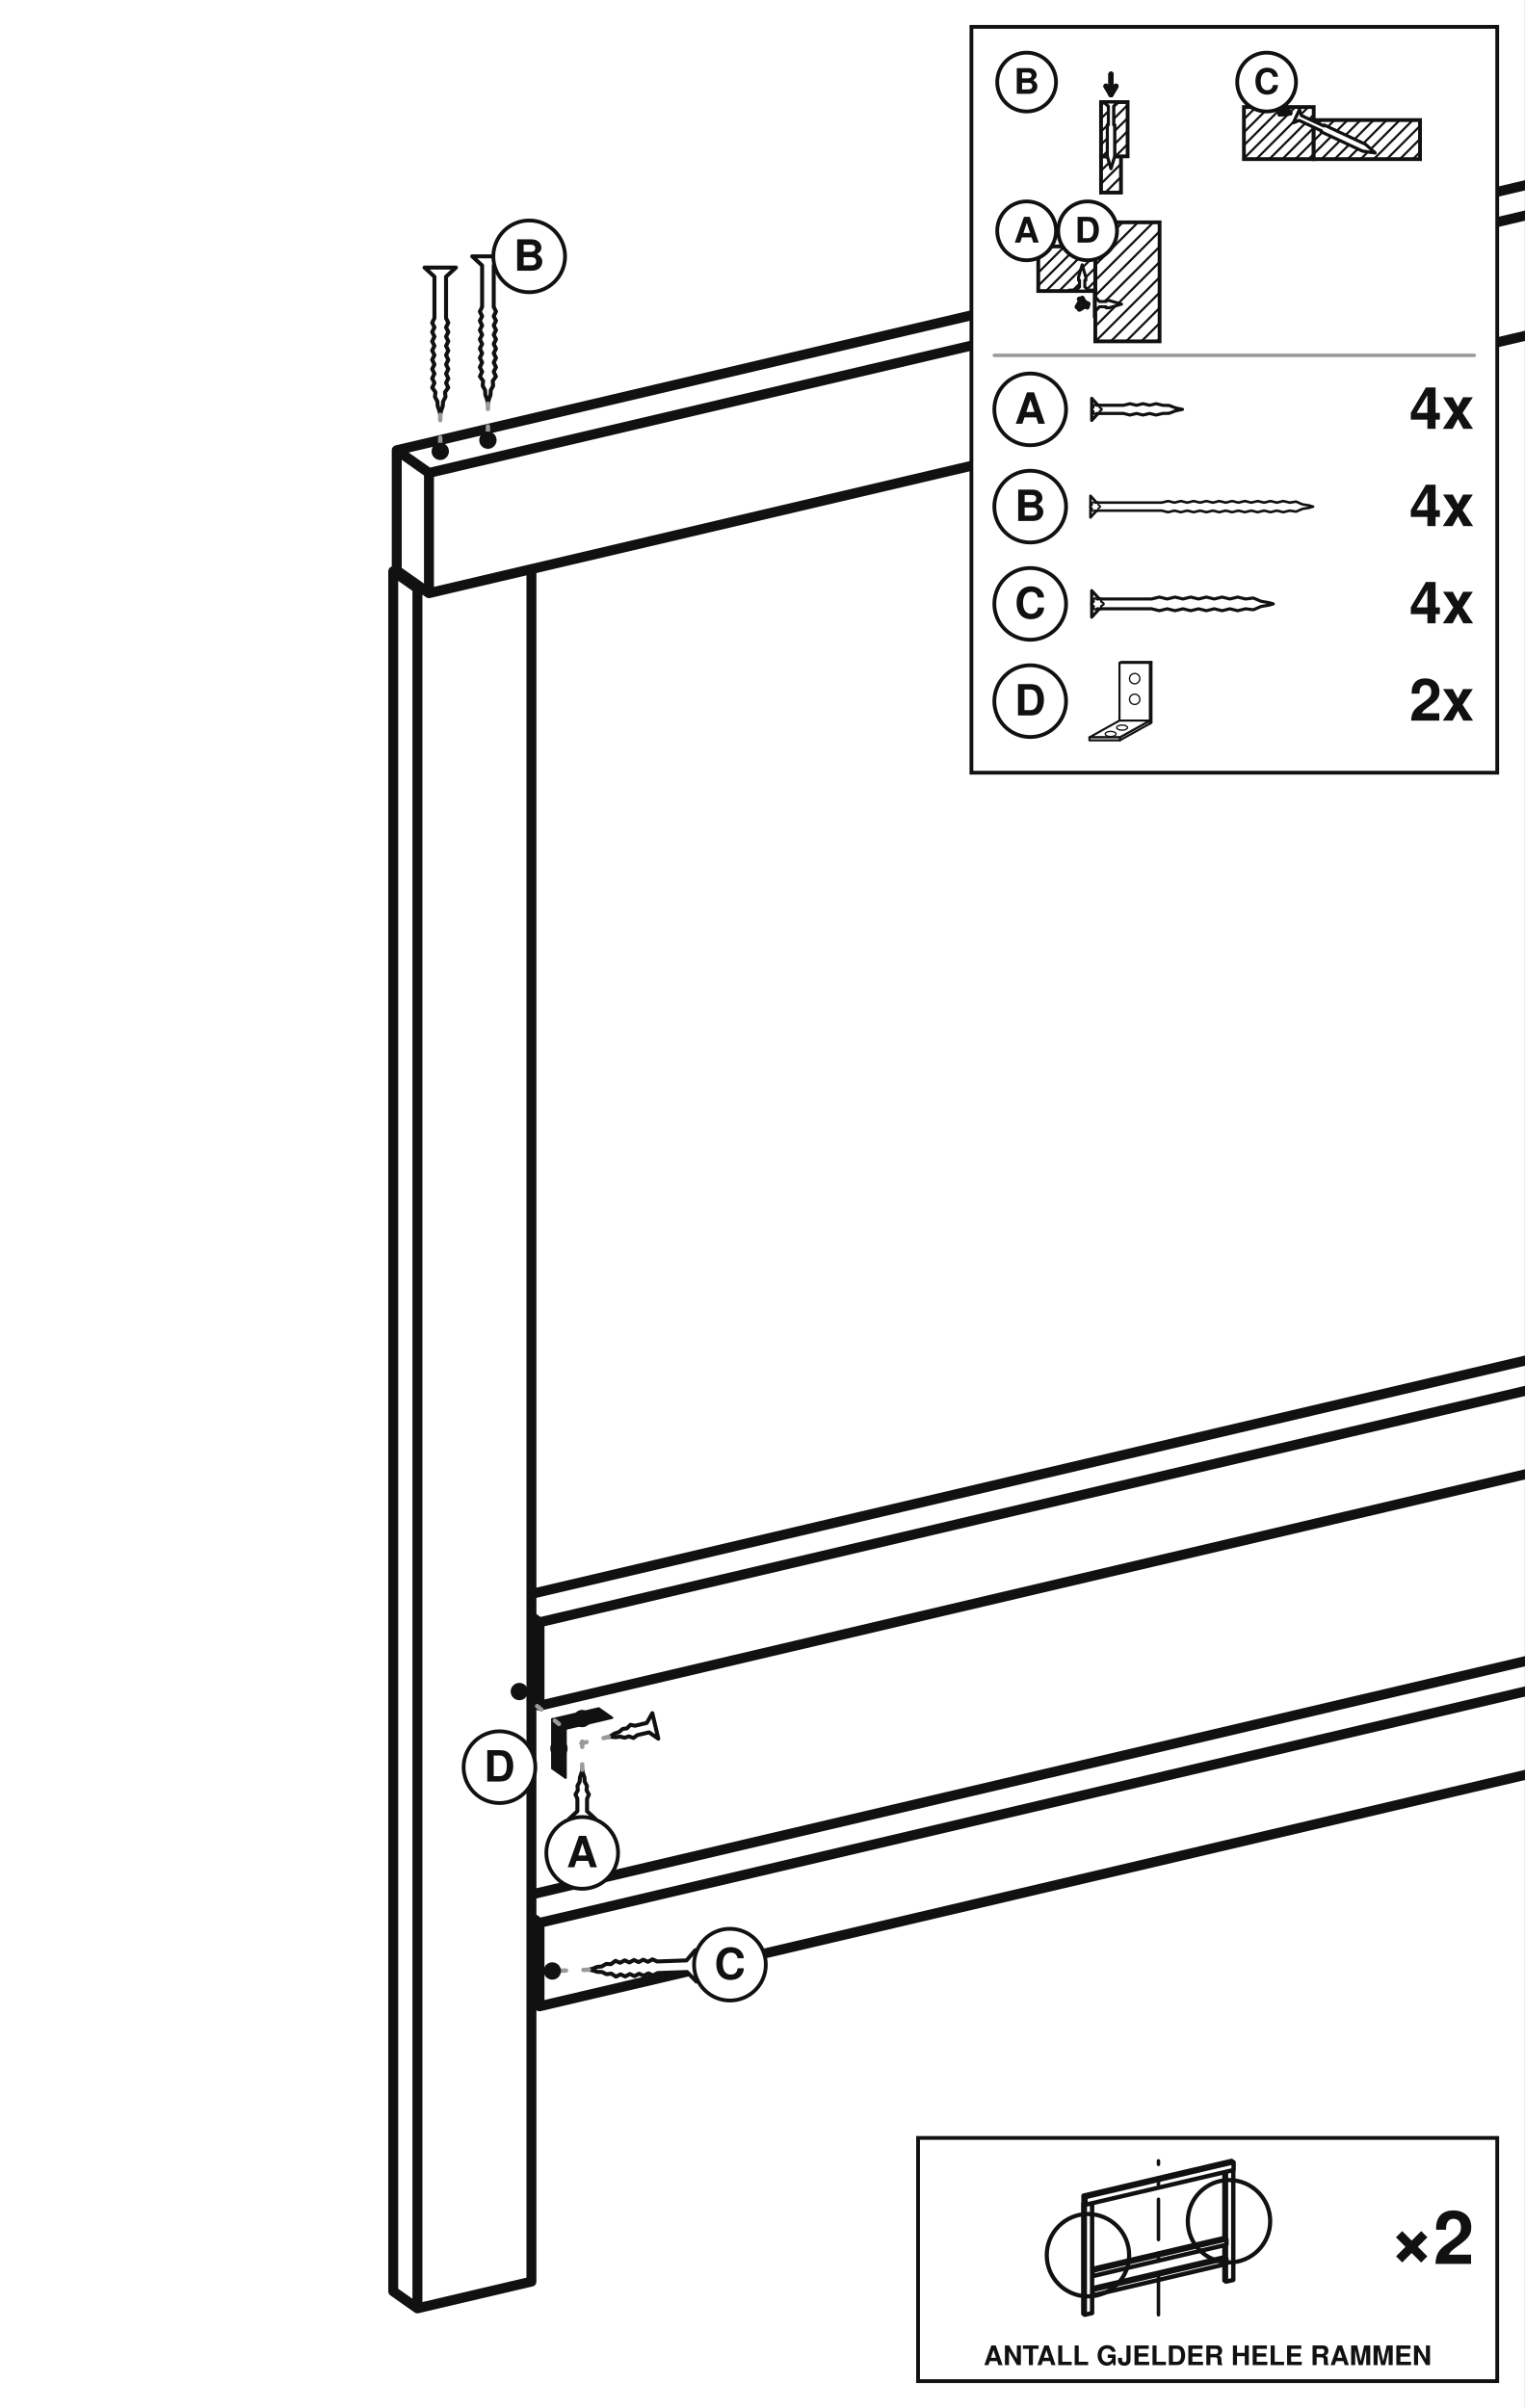
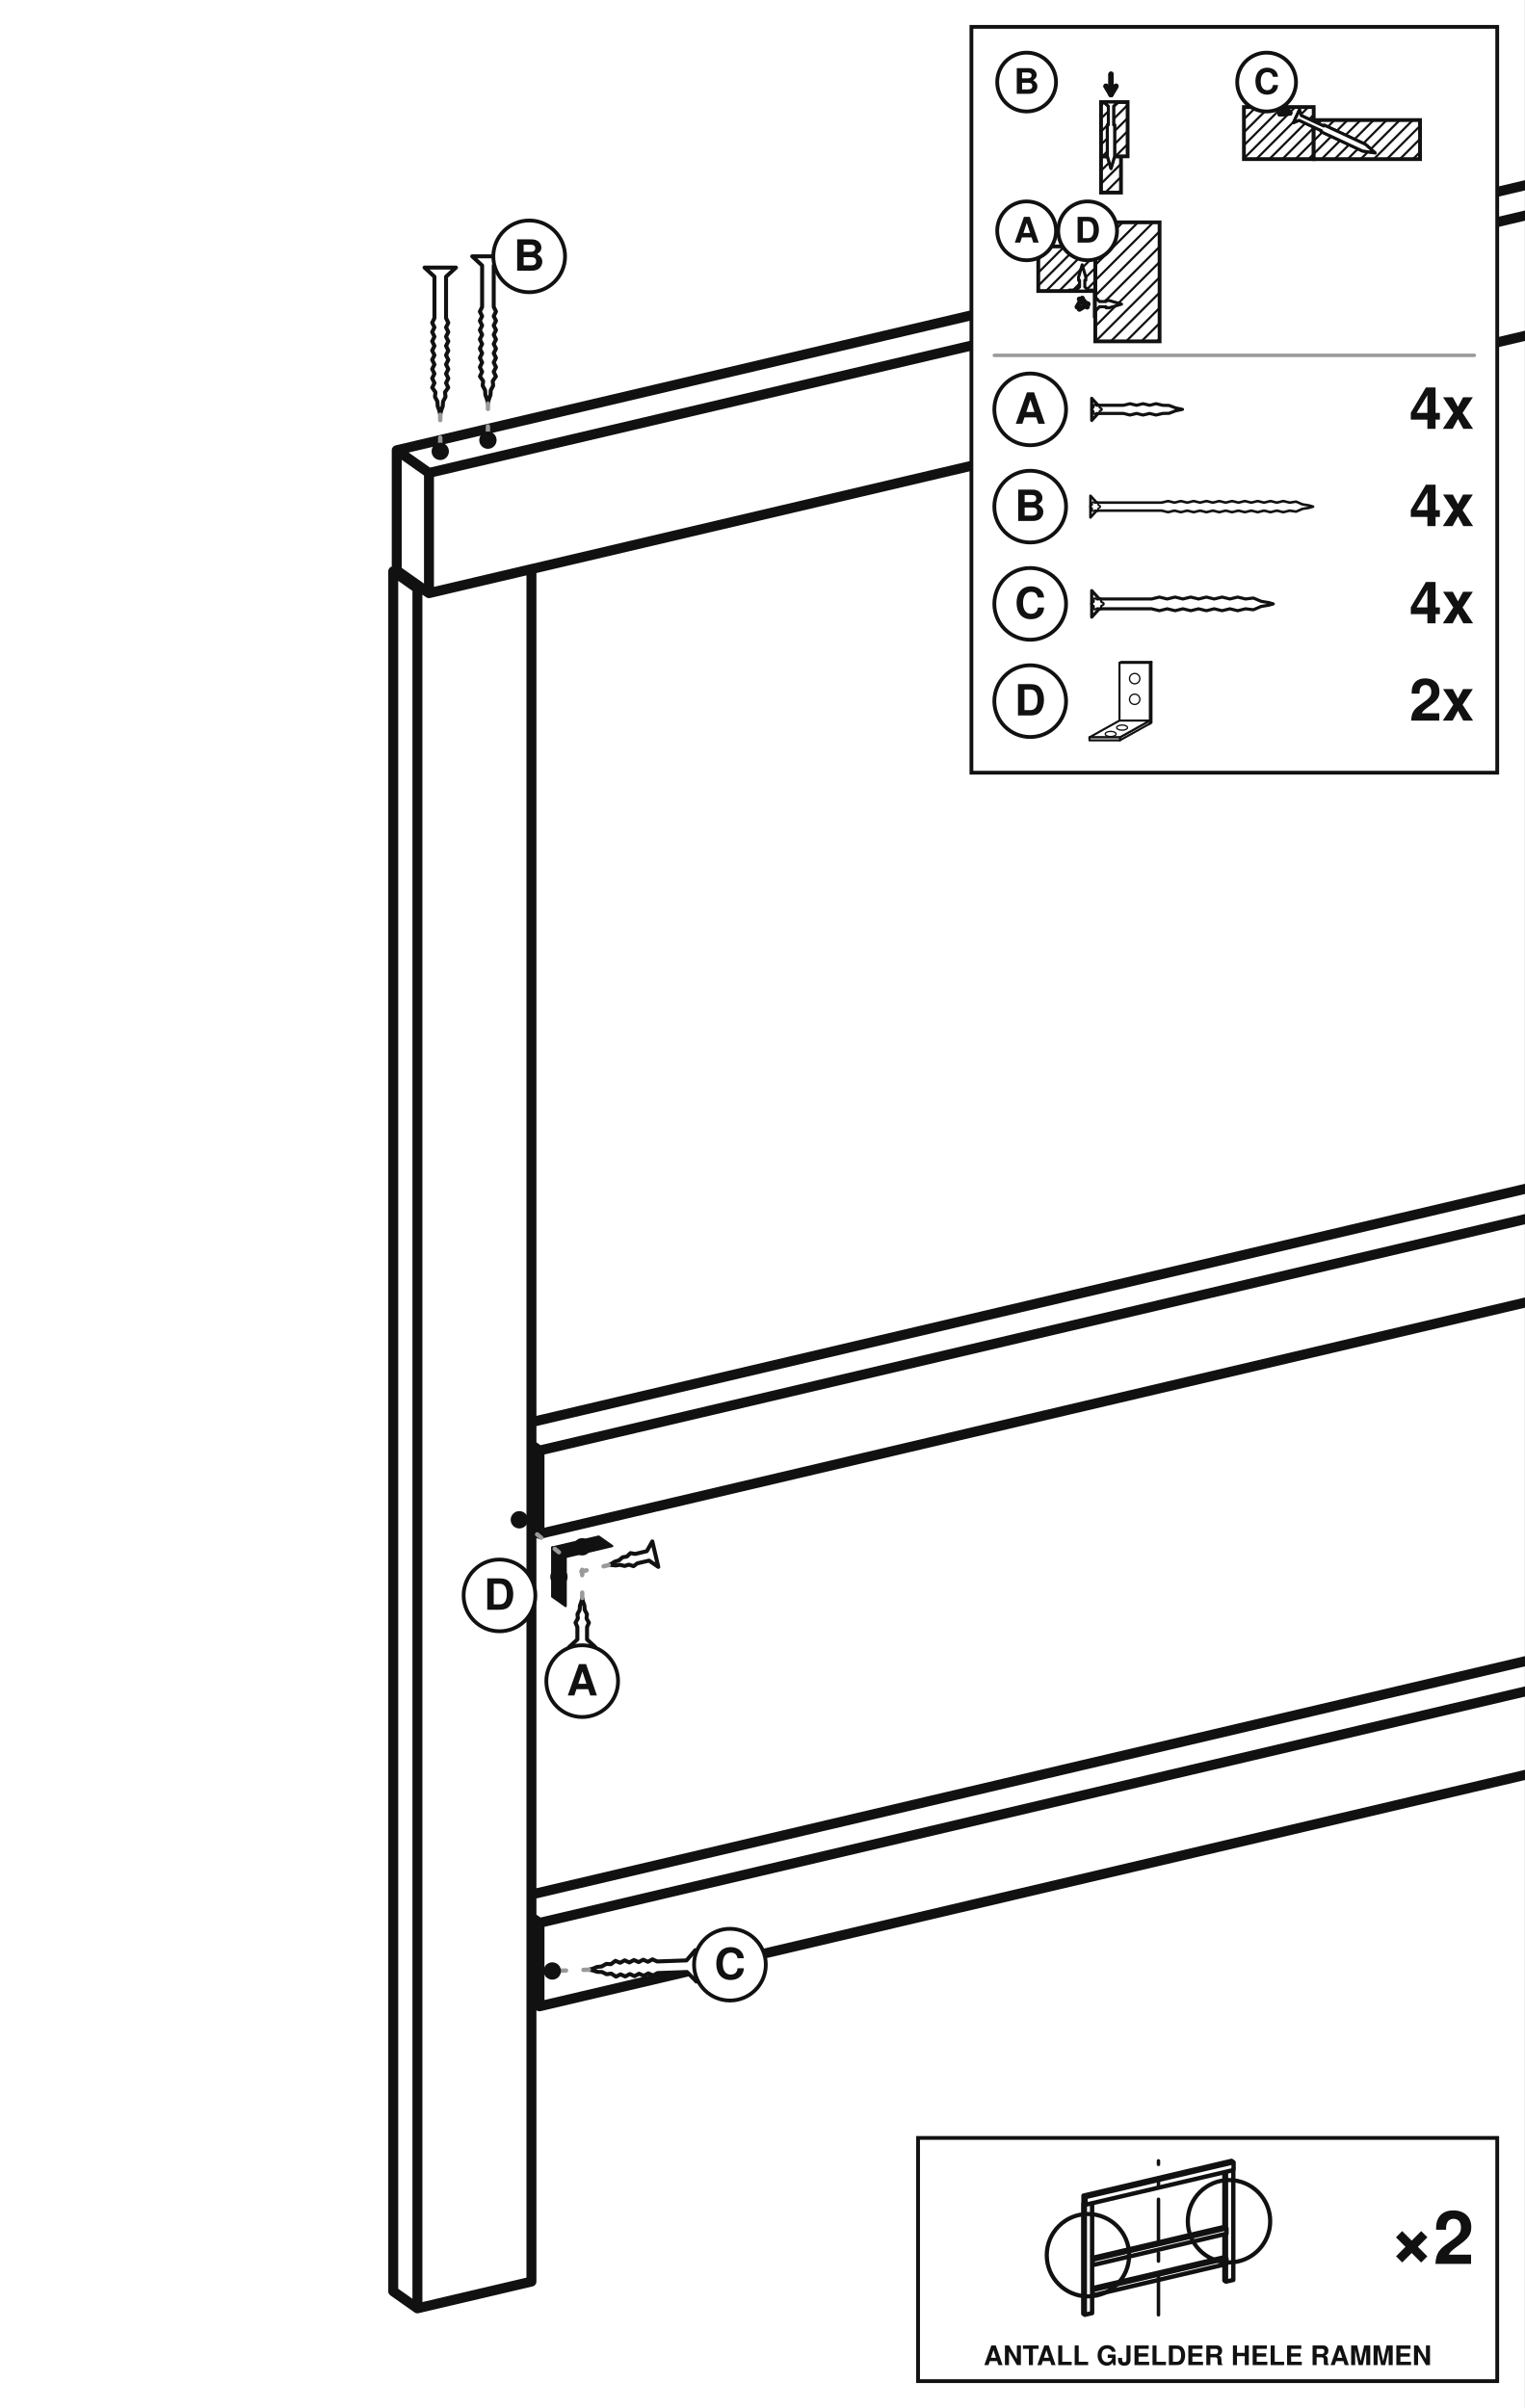
<svg xmlns="http://www.w3.org/2000/svg" viewBox="-1363.47 -720.61 1134.68 1793.05">
  <rect x="-1363.47" y="-720.61" width="1134.68" height="1793.05" fill="#ffffff" />
-   <path d="M567.82,329.46 L591.82,346.37 M591.82,408.49 L591.82,346.37 M-967.82,706.99 L-961.82,711.21 M-961.82,773.34 L-961.82,711.21 M-967.82,769.11 L-961.82,773.34 M567.82,329.46 L-967.82,690.08 M591.82,408.49 L-961.82,773.34 M591.82,346.37 L-961.82,711.21 M670.7,593.54 L670.7,-681.62 M567.82,600.79 L567.82,414.13 M567.82,329.46 L567.82,190.31 M567.82,105.64 L567.82,-657.46 M585.82,613.47 L585.82,409.9 M585.82,342.14 L585.82,186.08 M585.82,118.33 L585.82,-661.69 M567.82,600.79 L585.82,613.47 M670.7,593.54 L585.82,613.47 M-967.82,978.31 L-967.82,-296.84 M-1070.7,985.56 L-1070.7,-295.23 M-1070.7,-295.23 L-1052.7,-282.55 M-1052.7,998.24 L-1052.7,-282.55 M-1070.7,985.56 L-1052.7,998.24 M-1068.1,-295.84 L-1070.7,-295.23 M-967.82,978.31 L-1052.7,998.24 M-1050.1,-283.16 L-1052.7,-282.55 M567.82,105.64 L591.82,122.55 M591.82,184.67 L591.82,122.55 M-967.82,483.17 L-961.82,487.4 M-961.82,549.52 L-961.82,487.4 M-967.82,545.29 L-961.82,549.52 M567.82,105.64 L-967.82,466.26 M591.82,184.67 L-961.82,549.52 M591.82,122.55 L-961.82,487.4 M650.1,-788.85 L674.1,-771.94 M674.1,-682.42 L674.1,-771.94 M-1068.1,-295.84 L-1068.1,-385.37 M-1068.1,-385.37 L-1044.1,-368.46 M-1044.1,-278.93 L-1044.1,-368.46 M-1068.1,-295.84 L-1044.1,-278.93 M650.1,-788.85 L-1068.1,-385.37 M674.1,-682.42 L-1044.1,-278.93 M674.1,-771.94 L-1044.1,-368.46" fill="none" stroke="#111111" stroke-width="3.34" stroke-linecap="round" stroke-linejoin="round" stroke-dasharray="26 20" />
-   <path d="M567.82,329.46 L591.82,346.37 M591.82,408.49 L591.82,346.37 M-967.82,706.99 L-961.82,711.21 M-961.82,773.34 L-961.82,711.21 M-967.82,769.11 L-961.82,773.34 M567.82,329.46 L-967.82,690.08 M591.82,408.49 L-961.82,773.34 M591.82,346.37 L-961.82,711.21 M670.7,593.54 L670.7,-681.62 M567.82,600.79 L567.82,414.13 M567.82,329.46 L567.82,190.31 M567.82,105.64 L567.82,-657.46 M585.82,613.47 L585.82,409.9 M585.82,342.14 L585.82,186.08 M585.82,118.33 L585.82,-661.69 M567.82,600.79 L585.82,613.47 M670.7,593.54 L585.82,613.47 M-967.82,978.31 L-967.82,-296.84 M-1070.7,985.56 L-1070.7,-295.23 M-1070.7,-295.23 L-1052.7,-282.55 M-1052.7,998.24 L-1052.7,-282.55 M-1070.7,985.56 L-1052.7,998.24 M-1068.1,-295.84 L-1070.7,-295.23 M-967.82,978.31 L-1052.7,998.24 M-1050.1,-283.16 L-1052.7,-282.55 M567.82,105.64 L591.82,122.55 M591.82,184.67 L591.82,122.55 M-967.82,483.17 L-961.82,487.4 M-961.82,549.52 L-961.82,487.4 M-967.82,545.29 L-961.82,549.52 M567.82,105.64 L-967.82,466.26 M591.82,184.67 L-961.82,549.52 M591.82,122.55 L-961.82,487.4 M650.1,-788.85 L674.1,-771.94 M674.1,-682.42 L674.1,-771.94 M-1068.1,-295.84 L-1068.1,-385.37 M-1068.1,-385.37 L-1044.1,-368.46 M-1044.1,-278.93 L-1044.1,-368.46 M-1068.1,-295.84 L-1044.1,-278.93 M650.1,-788.85 L-1068.1,-385.37 M674.1,-682.42 L-1044.1,-278.93 M674.1,-771.94 L-1044.1,-368.46" fill="none" stroke="#111111" stroke-width="7.42" stroke-linecap="round" stroke-linejoin="round" />
+   <path d="M567.82,329.46 L591.82,346.37 M591.82,408.49 L591.82,346.37 M-967.82,706.99 L-961.82,711.21 M-961.82,773.34 L-961.82,711.21 M-967.82,769.11 L-961.82,773.34 M567.82,329.46 L-967.82,690.08 M591.82,408.49 L-961.82,773.34 M591.82,346.37 L-961.82,711.21 M670.7,593.54 L670.7,-681.62 M567.82,600.79 L567.82,414.13 M567.82,329.46 L567.82,62.41 M567.82,-22.25 L567.82,-657.46 M585.82,613.47 L585.82,409.9 M585.82,342.14 L585.82,58.19 M585.82,-9.57 L585.82,-661.69 M567.82,600.79 L585.82,613.47 M670.7,593.54 L585.82,613.47 M-967.82,978.31 L-967.82,-296.84 M-1070.7,985.56 L-1070.7,-295.23 M-1070.7,-295.23 L-1052.7,-282.55 M-1052.7,998.24 L-1052.7,-282.55 M-1070.7,985.56 L-1052.7,998.24 M-1068.1,-295.84 L-1070.7,-295.23 M-967.82,978.31 L-1052.7,998.24 M-1050.1,-283.16 L-1052.7,-282.55 M567.82,-22.25 L591.82,-5.34 M591.82,56.78 L591.82,-5.34 M-967.82,355.27 L-961.82,359.5 M-961.82,421.62 L-961.82,359.5 M-967.82,417.39 L-961.82,421.62 M567.82,-22.25 L-967.82,338.36 M591.82,56.78 L-961.82,421.62 M591.82,-5.34 L-961.82,359.5 M650.1,-788.85 L674.1,-771.94 M674.1,-682.42 L674.1,-771.94 M-1068.1,-295.84 L-1068.1,-385.37 M-1068.1,-385.37 L-1044.1,-368.46 M-1044.1,-278.93 L-1044.1,-368.46 M-1068.1,-295.84 L-1044.1,-278.93 M650.1,-788.85 L-1068.1,-385.37 M674.1,-682.42 L-1044.1,-278.93 M674.1,-771.94 L-1044.1,-368.46" fill="none" stroke="#111111" stroke-width="3.34" stroke-linecap="round" stroke-linejoin="round" stroke-dasharray="26 20" />
+   <path d="M567.82,329.46 L591.82,346.37 M591.82,408.49 L591.82,346.37 M-967.82,706.99 L-961.82,711.21 M-961.82,773.34 L-961.82,711.21 M-967.82,769.11 L-961.82,773.34 M567.82,329.46 L-967.82,690.08 M591.82,408.49 L-961.82,773.34 M591.82,346.37 L-961.82,711.21 M670.7,593.54 L670.7,-681.62 M567.82,600.79 L567.82,414.13 M567.82,329.46 L567.82,62.41 M567.82,-22.25 L567.82,-657.46 M585.82,613.47 L585.82,409.9 M585.82,342.14 L585.82,58.19 M585.82,-9.57 L585.82,-661.69 M567.82,600.79 L585.82,613.47 M670.7,593.54 L585.82,613.47 M-967.82,978.31 L-967.82,-296.84 M-1070.7,985.56 L-1070.7,-295.23 M-1070.7,-295.23 L-1052.7,-282.55 M-1052.7,998.24 L-1052.7,-282.55 M-1070.7,985.56 L-1052.7,998.24 M-1068.1,-295.84 L-1070.7,-295.23 M-967.82,978.31 L-1052.7,998.24 M-1050.1,-283.16 L-1052.7,-282.55 M567.82,-22.25 L591.82,-5.34 M591.82,56.78 L591.82,-5.34 M-967.82,355.27 L-961.82,359.5 M-961.82,421.62 L-961.82,359.5 M-967.82,417.39 L-961.82,421.62 M567.82,-22.25 L-967.82,338.36 M591.82,56.78 L-961.82,421.62 M591.82,-5.34 L-961.82,359.5 M650.1,-788.85 L674.1,-771.94 M674.1,-682.42 L674.1,-771.94 M-1068.1,-295.84 L-1068.1,-385.37 M-1068.1,-385.37 L-1044.1,-368.46 M-1044.1,-278.93 L-1044.1,-368.46 M-1068.1,-295.84 L-1044.1,-278.93 M650.1,-788.85 L-1068.1,-385.37 M674.1,-682.42 L-1044.1,-278.93 M674.1,-771.94 L-1044.1,-368.46" fill="none" stroke="#111111" stroke-width="7.42" stroke-linecap="round" stroke-linejoin="round" />
  <rect x="-640.25" y="-700.61" width="391.46" height="555.36" rx="0" fill="#ffffff" stroke="#111111" stroke-width="2.82" />
  <rect x="-543.74" y="-604.2" width="14.84" height="27" rx="0" fill="#ffffff" stroke="#111111" stroke-width="2.82" />
  <path d="M-543.74,-603.2 L-542.74,-604.2 M-543.74,-593.48 L-533.02,-604.2 M-543.74,-583.76 L-528.91,-598.59 M-540.58,-577.2 L-528.91,-588.87 M-530.86,-577.2 L-528.91,-579.15" fill="none" stroke="#111111" stroke-width="1.63" />
  <rect x="-543.74" y="-644.59" width="19.78" height="40.39" rx="0" fill="#ffffff" stroke="#111111" stroke-width="2.82" />
  <path d="M-543.74,-642.08 L-541.23,-644.59 M-543.74,-632.36 L-531.51,-644.59 M-543.74,-622.64 L-523.96,-642.42 M-543.74,-612.92 L-523.96,-632.7 M-542.74,-604.2 L-523.96,-622.98 M-533.02,-604.2 L-523.96,-613.26" fill="none" stroke="#111111" stroke-width="1.63" />
  <path d="M-541.61,-644.59 L-538.28,-641.52 L-538.28,-627.61 L-539.04,-627.61 L-539.04,-604.34 L-536.33,-595.14 L-533.62,-604.34 L-533.62,-627.61 L-534.38,-627.61 L-534.38,-641.52 L-531.05,-644.59 Z" fill="#ffffff" stroke="#111111" stroke-width="2.26" stroke-linejoin="round" />
  <path d="M-536.33,-665.36 L-536.33,-650.25" fill="none" stroke="#111111" stroke-width="3.9" stroke-linecap="round" />
  <path d="M-536.33,-650.25 L-532.61,-656.42" fill="none" stroke="#111111" stroke-width="3.9" stroke-linecap="round" />
  <path d="M-536.33,-650.25 L-540.04,-656.42" fill="none" stroke="#111111" stroke-width="3.9" stroke-linecap="round" />
  <path d="M-541.61,-644.59 L-538.28,-641.52 L-538.28,-627.61 L-539.04,-627.61 L-539.04,-604.34 L-536.33,-595.14 L-533.62,-604.34 L-533.62,-627.61 L-534.38,-627.61 L-534.38,-641.52 L-531.05,-644.59 Z" fill="#ffffff" stroke="#111111" stroke-width="2.26" stroke-linejoin="round" />
  <path d="M-536.33,-665.36 L-536.33,-650.25" fill="none" stroke="#111111" stroke-width="3.9" stroke-linecap="round" />
  <path d="M-536.33,-650.25 L-532.61,-656.42" fill="none" stroke="#111111" stroke-width="3.9" stroke-linecap="round" />
  <path d="M-536.33,-650.25 L-540.04,-656.42" fill="none" stroke="#111111" stroke-width="3.9" stroke-linecap="round" />
  <circle cx="-599.15" cy="-659.5" r="21.9" fill="#ffffff" stroke="#111111" stroke-width="2.82" />
  <text x="-599.15" y="-650.74" font-family="Helvetica, Arial, sans-serif" font-size="26.28" font-weight="bold" text-anchor="middle" fill="#111111">B</text>
  <rect x="-437.37" y="-640.9" width="51.95" height="38.77" rx="0" fill="#ffffff" stroke="#111111" stroke-width="2.82" />
  <path d="M-437.37,-631.81 L-428.28,-640.9 M-437.37,-622.09 L-418.56,-640.9 M-437.37,-612.37 L-408.84,-640.9 M-437.37,-602.65 L-399.12,-640.9 M-428.18,-602.12 L-389.4,-640.9 M-418.46,-602.12 L-385.43,-635.15 M-408.74,-602.12 L-385.43,-625.43 M-399.02,-602.12 L-385.43,-615.71 M-389.3,-602.12 L-385.43,-605.99" fill="none" stroke="#111111" stroke-width="1.63" />
  <rect x="-385.43" y="-631.2" width="79.16" height="29.08" rx="0" fill="#ffffff" stroke="#111111" stroke-width="2.82" />
  <path d="M-385.43,-625.43 L-379.66,-631.2 M-385.43,-615.71 L-369.94,-631.2 M-385.43,-605.99 L-360.22,-631.2 M-379.58,-602.12 L-350.5,-631.2 M-369.86,-602.12 L-340.78,-631.2 M-360.14,-602.12 L-331.06,-631.2 M-350.42,-602.12 L-321.34,-631.2 M-340.7,-602.12 L-311.62,-631.2 M-330.98,-602.12 L-306.27,-626.84 M-321.26,-602.12 L-306.27,-617.12 M-311.54,-602.12 L-306.27,-607.4" fill="none" stroke="#111111" stroke-width="1.63" />
  <path d="M-400.48,-629.28 L-396.3,-631.01 L-379.56,-623.2 L-379.88,-622.52 L-349.17,-608.2 L-339.68,-606.76 L-346.89,-613.11 L-377.59,-627.43 L-377.91,-626.74 L-394.65,-634.54 L-396.02,-638.86 Z" fill="#ffffff" stroke="#111111" stroke-width="2.26" stroke-linejoin="round" />
  <path d="M-422.85,-645.54 L-403.38,-636.46" fill="none" stroke="#111111" stroke-width="3.9" stroke-linecap="round" />
  <path d="M-403.38,-636.46 L-407.41,-642.44" fill="none" stroke="#111111" stroke-width="3.9" stroke-linecap="round" />
  <path d="M-403.38,-636.46 L-410.55,-635.71" fill="none" stroke="#111111" stroke-width="3.9" stroke-linecap="round" />
  <path d="M-400.48,-629.28 L-396.3,-631.01 L-379.56,-623.2 L-379.88,-622.52 L-349.17,-608.2 L-339.68,-606.76 L-346.89,-613.11 L-377.59,-627.43 L-377.91,-626.74 L-394.65,-634.54 L-396.02,-638.86 Z" fill="#ffffff" stroke="#111111" stroke-width="2.26" stroke-linejoin="round" />
  <path d="M-422.85,-645.54 L-403.38,-636.46" fill="none" stroke="#111111" stroke-width="3.9" stroke-linecap="round" />
  <path d="M-403.38,-636.46 L-407.41,-642.44" fill="none" stroke="#111111" stroke-width="3.9" stroke-linecap="round" />
  <path d="M-403.38,-636.46 L-410.55,-635.71" fill="none" stroke="#111111" stroke-width="3.9" stroke-linecap="round" />
  <circle cx="-420.48" cy="-659.5" r="21.9" fill="#ffffff" stroke="#111111" stroke-width="2.82" />
  <text x="-420.48" y="-650.74" font-family="Helvetica, Arial, sans-serif" font-size="26.28" font-weight="bold" text-anchor="middle" fill="#111111">C</text>
  <rect x="-548.02" y="-555.05" width="47.86" height="88.62" rx="0" fill="#ffffff" stroke="#111111" stroke-width="2.82" />
  <path d="M-548.02,-546.04 L-539.01,-555.05 M-548.02,-534.64 L-527.61,-555.05 M-548.02,-523.25 L-516.22,-555.05 M-548.02,-511.85 L-504.82,-555.05 M-548.02,-500.45 L-500.15,-548.32 M-548.02,-489.06 L-500.15,-536.92 M-548.02,-477.66 L-500.15,-525.52 M-547.85,-466.43 L-500.15,-514.13 M-536.46,-466.43 L-500.15,-502.73 M-525.06,-466.43 L-500.15,-491.34 M-513.66,-466.43 L-500.15,-479.94 M-502.27,-466.43 L-500.15,-468.54" fill="none" stroke="#111111" stroke-width="1.63" />
  <rect x="-590.47" y="-537.11" width="42.45" height="33.21" rx="0" fill="#ffffff" stroke="#111111" stroke-width="2.82" />
  <path d="M-590.47,-537.03 L-590.39,-537.11 M-590.47,-527.31 L-580.67,-537.11 M-590.47,-517.59 L-570.95,-537.11 M-590.47,-507.87 L-561.23,-537.11 M-584.72,-503.9 L-551.51,-537.11 M-575,-503.9 L-548.02,-530.88 M-565.28,-503.9 L-548.02,-521.16 M-555.56,-503.9 L-548.02,-511.44" fill="none" stroke="#111111" stroke-width="1.63" />
  <path d="M-548.02,-503.9 L-548.02,-484.36 L-549,-484.36 L-549,-503.9 Z" fill="#111111" stroke="#111111" stroke-width="1.69" stroke-linejoin="round" />
  <path d="M-548.02,-503.9 L-567.56,-503.9 L-567.56,-504.88 L-548.02,-504.88 Z" fill="#111111" stroke="#111111" stroke-width="1.69" stroke-linejoin="round" />
  <path d="M-548.02,-488.85 L-544.95,-492.18 L-540.01,-492.18 L-540.01,-491.42 L-537.69,-491.42 L-528.48,-494.13 L-537.69,-496.84 L-540.01,-496.84 L-540.01,-496.08 L-544.95,-496.08 L-548.02,-499.41 Z" fill="#ffffff" stroke="#111111" stroke-width="2.26" stroke-linejoin="round" />
  <path d="M-556.22,-494.13 L-553.68,-494.13" fill="none" stroke="#111111" stroke-width="3.9" stroke-linecap="round" />
  <path d="M-553.68,-494.13 L-559.85,-497.85" fill="none" stroke="#111111" stroke-width="3.9" stroke-linecap="round" />
  <path d="M-553.68,-494.13 L-559.85,-490.42" fill="none" stroke="#111111" stroke-width="3.9" stroke-linecap="round" />
  <path d="M-552.51,-503.9 L-555.84,-506.96 L-555.84,-511.91 L-555.08,-511.91 L-555.08,-514.23 L-557.79,-523.44 L-560.5,-514.23 L-560.5,-511.91 L-559.74,-511.91 L-559.74,-506.96 L-563.07,-503.9 Z" fill="#ffffff" stroke="#111111" stroke-width="2.26" stroke-linejoin="round" />
  <path d="M-557.79,-495.69 L-557.79,-498.24" fill="none" stroke="#111111" stroke-width="3.9" stroke-linecap="round" />
  <path d="M-557.79,-498.24 L-561.5,-492.07" fill="none" stroke="#111111" stroke-width="3.9" stroke-linecap="round" />
  <path d="M-557.79,-498.24 L-554.07,-492.07" fill="none" stroke="#111111" stroke-width="3.9" stroke-linecap="round" />
  <circle cx="-599.15" cy="-548.73" r="21.9" fill="#ffffff" stroke="#111111" stroke-width="2.82" />
  <text x="-599.15" y="-539.97" font-family="Helvetica, Arial, sans-serif" font-size="26.28" font-weight="bold" text-anchor="middle" fill="#111111">A</text>
  <circle cx="-553.74" cy="-548.73" r="21.9" fill="#ffffff" stroke="#111111" stroke-width="2.82" />
  <text x="-553.74" y="-539.97" font-family="Helvetica, Arial, sans-serif" font-size="26.28" font-weight="bold" text-anchor="middle" fill="#111111">D</text>
  <path d="M-623.19,-456 L-265.85,-456" fill="none" stroke="#9a9a9a" stroke-width="2.6" stroke-linecap="round" />
  <circle cx="-596.48" cy="-415.79" r="26.71" fill="#ffffff" stroke="#111111" stroke-width="2.82" />
  <text x="-596.48" y="-405.1" font-family="Helvetica, Arial, sans-serif" font-size="32.05" font-weight="bold" text-anchor="middle" fill="#111111">A</text>
  <svg x="-555.77" y="-441.13" width="77.73" height="50.69" viewBox="0 0 184 120" preserveAspectRatio="xMidYMid meet">
    <g fill="none" stroke="#111" stroke-width="5.5" stroke-linecap="round" stroke-linejoin="round">
      <g transform="scale(4) translate(3 15)" stroke-width="1.38">
        <path d="M 0 -4.88 L 2.83 -1.8 L 13.98 -1.8 L 13.98 -1.8 L 16.86 -2.5 L 19.73 -1.8 L 22.61 -2.5 L 25.48 -1.8 L 28.36 -2.5 L 31.23 -1.8 L 34.11 -1.73 L 36.98 -0.64 L 39.86 -0.04 L 40 0 L 40 0 L 40 0 L 39.86 0.04 L 36.98 0.64 L 34.11 1.73 L 31.23 1.8 L 28.36 2.5 L 25.48 1.8 L 22.61 2.5 L 19.73 1.8 L 16.86 2.5 L 13.98 1.8 L 13.98 1.8 L 2.83 1.8 L 0 4.88 Z" />
        <path d="M 4.49 0 L 4.26 0.37 L 3.8 0.6 L 3.5 0.78 L 3.49 1.13 L 3.53 1.64 L 3.32 2.03 L 2.88 2.02 L 2.45 1.73 L 2.15 1.56 L 1.85 1.73 L 1.42 2.02 L 0.98 2.03 L 0.77 1.64 L 0.81 1.13 L 0.8 0.78 L 0.5 0.6 L 0.04 0.37 L -0.19 0 L 0.04 -0.37 L 0.5 -0.6 L 0.8 -0.78 L 0.81 -1.13 L 0.77 -1.64 L 0.98 -2.03 L 1.42 -2.02 L 1.85 -1.73 L 2.15 -1.56 L 2.45 -1.73 L 2.88 -2.02 L 3.32 -2.03 L 3.53 -1.64 L 3.49 -1.13 L 3.5 -0.78 L 3.8 -0.6 L 4.26 -0.37 Z" stroke-width="0.88" />
      </g>
    </g>
  </svg>
  <text x="-265.85" y="-401.3" font-family="Helvetica, Arial, sans-serif" font-size="43.45" font-weight="bold" text-anchor="end" fill="#111111">4x</text>
  <circle cx="-596.48" cy="-343.37" r="26.71" fill="#ffffff" stroke="#111111" stroke-width="2.82" />
  <text x="-596.48" y="-332.68" font-family="Helvetica, Arial, sans-serif" font-size="32.05" font-weight="bold" text-anchor="middle" fill="#111111">B</text>
  <svg x="-555.77" y="-364.09" width="174.04" height="41.44" viewBox="0 0 504 120" preserveAspectRatio="xMidYMid meet">
    <g fill="none" stroke="#111" stroke-width="5.5" stroke-linecap="round" stroke-linejoin="round">
      <g transform="scale(4) translate(3 15)" stroke-width="1.38">
        <path d="M 0 -5.85 L 3.39 -2.16 L 38.38 -2.16 L 38.38 -2.16 L 41.83 -3 L 45.28 -2.16 L 48.73 -3 L 52.18 -2.16 L 55.63 -3 L 59.08 -2.16 L 62.53 -3 L 65.98 -2.16 L 69.43 -3 L 72.88 -2.16 L 76.33 -3 L 79.78 -2.16 L 83.23 -3 L 86.68 -2.16 L 90.13 -3 L 93.58 -2.16 L 97.03 -3 L 100.48 -2.16 L 103.93 -3 L 107.38 -2.16 L 110.83 -2.7 L 114.28 -1.21 L 117.73 -0.67 L 120 0 L 120 0 L 120 0 L 117.73 0.67 L 114.28 1.21 L 110.83 2.7 L 107.38 2.16 L 103.93 3 L 100.48 2.16 L 97.03 3 L 93.58 2.16 L 90.13 3 L 86.68 2.16 L 83.23 3 L 79.78 2.16 L 76.33 3 L 72.88 2.16 L 69.43 3 L 65.98 2.16 L 62.53 3 L 59.08 2.16 L 55.63 3 L 52.18 2.16 L 48.73 3 L 45.28 2.16 L 41.83 3 L 38.38 2.16 L 38.38 2.16 L 3.39 2.16 L 0 5.85 Z" />
        <path d="M 5.35 0 L 5.07 0.45 L 4.52 0.72 L 4.16 0.94 L 4.15 1.35 L 4.19 1.97 L 3.94 2.43 L 3.42 2.42 L 2.91 2.07 L 2.54 1.87 L 2.17 2.07 L 1.66 2.42 L 1.14 2.43 L 0.89 1.97 L 0.93 1.35 L 0.92 0.94 L 0.56 0.72 L 0.01 0.45 L -0.27 0 L 0.01 -0.45 L 0.56 -0.72 L 0.92 -0.94 L 0.93 -1.35 L 0.89 -1.97 L 1.14 -2.43 L 1.66 -2.42 L 2.17 -2.07 L 2.54 -1.87 L 2.91 -2.07 L 3.42 -2.42 L 3.94 -2.43 L 4.19 -1.97 L 4.15 -1.35 L 4.16 -0.94 L 4.52 -0.72 L 5.07 -0.45 Z" stroke-width="0.88" />
      </g>
    </g>
  </svg>
  <text x="-265.85" y="-328.88" font-family="Helvetica, Arial, sans-serif" font-size="43.45" font-weight="bold" text-anchor="end" fill="#111111">4x</text>
  <circle cx="-596.48" cy="-270.95" r="26.71" fill="#ffffff" stroke="#111111" stroke-width="2.82" />
  <text x="-596.48" y="-260.26" font-family="Helvetica, Arial, sans-serif" font-size="32.05" font-weight="bold" text-anchor="middle" fill="#111111">C</text>
  <svg x="-555.77" y="-296.29" width="145.32" height="50.69" viewBox="0 0 344 120" preserveAspectRatio="xMidYMid meet">
    <g fill="none" stroke="#111" stroke-width="5.5" stroke-linecap="round" stroke-linejoin="round">
      <g transform="scale(4) translate(3 15)" stroke-width="1.38">
        <path d="M 0 -5.85 L 3.39 -2.16 L 26.38 -2.16 L 26.38 -2.16 L 29.83 -3 L 33.28 -2.16 L 36.73 -3 L 40.18 -2.16 L 43.63 -3 L 47.08 -2.16 L 50.53 -3 L 53.98 -2.16 L 57.43 -3 L 60.88 -2.16 L 64.33 -3 L 67.78 -2.16 L 71.23 -2.58 L 74.68 -1.13 L 78.13 -0.55 L 80 0 L 80 0 L 80 0 L 78.13 0.55 L 74.68 1.13 L 71.23 2.58 L 67.78 2.16 L 64.33 3 L 60.88 2.16 L 57.43 3 L 53.98 2.16 L 50.53 3 L 47.08 2.16 L 43.63 3 L 40.18 2.16 L 36.73 3 L 33.28 2.16 L 29.83 3 L 26.38 2.16 L 26.38 2.16 L 3.39 2.16 L 0 5.85 Z" />
        <path d="M 5.35 0 L 5.07 0.45 L 4.52 0.72 L 4.16 0.94 L 4.15 1.35 L 4.19 1.97 L 3.94 2.43 L 3.42 2.42 L 2.91 2.07 L 2.54 1.87 L 2.17 2.07 L 1.66 2.42 L 1.14 2.43 L 0.89 1.97 L 0.93 1.35 L 0.92 0.94 L 0.56 0.72 L 0.01 0.45 L -0.27 0 L 0.01 -0.45 L 0.56 -0.72 L 0.92 -0.94 L 0.93 -1.35 L 0.89 -1.97 L 1.14 -2.43 L 1.66 -2.42 L 2.17 -2.07 L 2.54 -1.87 L 2.91 -2.07 L 3.42 -2.42 L 3.94 -2.43 L 4.19 -1.97 L 4.15 -1.35 L 4.16 -0.94 L 4.52 -0.72 L 5.07 -0.45 Z" stroke-width="0.88" />
      </g>
    </g>
  </svg>
  <text x="-265.85" y="-256.46" font-family="Helvetica, Arial, sans-serif" font-size="43.45" font-weight="bold" text-anchor="end" fill="#111111">4x</text>
  <circle cx="-596.48" cy="-198.53" r="26.71" fill="#ffffff" stroke="#111111" stroke-width="2.82" />
  <text x="-596.48" y="-187.84" font-family="Helvetica, Arial, sans-serif" font-size="32.05" font-weight="bold" text-anchor="middle" fill="#111111">D</text>
  <svg x="-555.77" y="-231.11" width="52.96" height="65.18" viewBox="0 0 187.2 230.4" preserveAspectRatio="xMidYMid meet">
    <g fill="none" stroke="#111" stroke-width="5.5" stroke-linecap="round" stroke-linejoin="round">
      <g transform="scale(4) translate(23.8 43)" stroke-width="1.38">
        <path d="M 20 0 L 20 -40 L 18.96 -39.42 L 18.96 0.58 Z" fill="#fff" />
        <path d="M 0 -40 L 20 -40 L 18.96 -39.42 L -1.04 -39.42 Z" fill="#fff" />
        <path d="M -1.04 0.58 L 18.96 0.58 L 18.96 -39.42 L -1.04 -39.42 Z" fill="#fff" />
        <path d="M 18.96 0.58 L -0.8 11.6 L -0.8 9.6 L 18.96 -1.42 Z" fill="#fff" />
        <path d="M -1.04 -1.42 L 18.96 -1.42 L -0.8 9.6 L -20.8 9.6 Z" fill="#fff" />
        <path d="M -20.8 11.6 L -0.8 11.6 L -0.8 9.6 L -20.8 9.6 Z" fill="#fff" />
        <circle cx="8.96" cy="-15.42" r="3.4" stroke-width="0.88" />
        <circle cx="8.96" cy="-29.02" r="3.4" stroke-width="0.88" />
        <ellipse cx="0.66" cy="3.21" rx="3.57" ry="1.7" stroke-width="0.88" />
        <ellipse cx="-6.85" cy="7.4" rx="3.57" ry="1.7" stroke-width="0.88" />
      </g>
    </g>
  </svg>
  <text x="-265.85" y="-184.04" font-family="Helvetica, Arial, sans-serif" font-size="43.45" font-weight="bold" text-anchor="end" fill="#111111">2x</text>
  <path d="M-1011.91,-529.72 L-1004.53,-522.93 L-1004.53,-492.07 L-1004.53,-492.07 L-1006.21,-488.62 L-1004.53,-485.17 L-1006.21,-481.72 L-1004.53,-478.27 L-1006.21,-474.82 L-1004.53,-471.37 L-1006.21,-467.92 L-1004.53,-464.47 L-1006.21,-461.02 L-1004.53,-457.57 L-1006.21,-454.12 L-1004.53,-450.67 L-1006.21,-447.22 L-1004.53,-443.77 L-1006.16,-440.32 L-1003.76,-436.87 L-1004.13,-433.42 L-1002.3,-429.97 L-1002.1,-426.52 L-1000.84,-423.07 L-1000.21,-420.09 L-1000.21,-420.09 L-1000.21,-420.09 L-999.58,-423.07 L-998.31,-426.52 L-998.11,-429.97 L-996.29,-433.42 L-996.65,-436.87 L-994.26,-440.32 L-995.89,-443.77 L-994.21,-447.22 L-995.89,-450.67 L-994.21,-454.12 L-995.89,-457.57 L-994.21,-461.02 L-995.89,-464.47 L-994.21,-467.92 L-995.89,-471.37 L-994.21,-474.82 L-995.89,-478.27 L-994.21,-481.72 L-995.89,-485.17 L-994.21,-488.62 L-995.89,-492.07 L-995.89,-492.07 L-995.89,-522.93 L-988.51,-529.72 Z" fill="#ffffff" stroke="#111111" stroke-width="2.97" stroke-linejoin="round" />
  <path d="M-1000.21,-420.09 L-1000.21,-392.86" fill="none" stroke="#9a9a9a" stroke-width="3.26" stroke-linecap="round" stroke-dasharray="4 13" />
  <circle cx="-1000.21" cy="-392.86" r="6.46" fill="#111111" />
  <path d="M-1047.41,-521.38 L-1040.03,-514.59 L-1040.03,-483.74 L-1040.03,-483.74 L-1041.71,-480.29 L-1040.03,-476.84 L-1041.71,-473.39 L-1040.03,-469.94 L-1041.71,-466.49 L-1040.03,-463.04 L-1041.71,-459.59 L-1040.03,-456.14 L-1041.71,-452.69 L-1040.03,-449.24 L-1041.71,-445.79 L-1040.03,-442.34 L-1041.71,-438.89 L-1040.03,-435.44 L-1041.67,-431.99 L-1039.27,-428.54 L-1039.64,-425.09 L-1037.81,-421.64 L-1037.61,-418.19 L-1036.35,-414.74 L-1035.71,-411.75 L-1035.71,-411.75 L-1035.71,-411.75 L-1035.08,-414.74 L-1033.82,-418.19 L-1033.62,-421.64 L-1031.79,-425.09 L-1032.16,-428.54 L-1029.76,-431.99 L-1031.39,-435.44 L-1029.71,-438.89 L-1031.39,-442.34 L-1029.71,-445.79 L-1031.39,-449.24 L-1029.71,-452.69 L-1031.39,-456.14 L-1029.71,-459.59 L-1031.39,-463.04 L-1029.71,-466.49 L-1031.39,-469.94 L-1029.71,-473.39 L-1031.39,-476.84 L-1029.71,-480.29 L-1031.39,-483.74 L-1031.39,-483.74 L-1031.39,-514.59 L-1024.01,-521.38 Z" fill="#ffffff" stroke="#111111" stroke-width="2.97" stroke-linejoin="round" />
  <path d="M-1035.71,-411.75 L-1035.71,-384.52" fill="none" stroke="#9a9a9a" stroke-width="3.26" stroke-linecap="round" stroke-dasharray="4 13" />
  <circle cx="-1035.71" cy="-384.52" r="6.46" fill="#111111" />
-   <path d="M-920.27,633.72 L-926.42,628.07 L-926.42,618.8 L-926.42,618.8 L-925.02,615.61 L-926.8,612.42 L-926.48,609.23 L-928.15,606.04 L-928.36,602.84 L-929.5,599.65 L-930.02,597.18 L-930.02,597.18 L-930.02,597.18 L-930.55,599.65 L-931.69,602.84 L-931.9,606.04 L-933.57,609.23 L-933.25,612.42 L-935.02,615.61 L-933.62,618.8 L-933.62,618.8 L-933.62,628.07 L-939.77,633.72 Z" fill="#ffffff" stroke="#111111" stroke-width="2.97" stroke-linejoin="round" />
-   <path d="M-930.02,597.18 L-930.02,559.06" fill="none" stroke="#9a9a9a" stroke-width="3.26" stroke-linecap="round" stroke-dasharray="4 13" />
-   <circle cx="-930.02" cy="559.06" r="6.46" fill="#111111" />
-   <path d="M-952.34,559.6 L-952.34,596.14 L-942.34,603.19 L-942.34,566.65 L-952.34,559.6 Z" fill="#111111" stroke="#111111" stroke-width="1.69" stroke-linejoin="round" />
-   <path d="M-952.34,559.6 L-917.7,551.47 L-907.7,558.51 L-942.34,566.65 L-952.34,559.6 Z" fill="#111111" stroke="#111111" stroke-width="1.69" stroke-linejoin="round" />
-   <path d="M-947.34,563.12 L-976.82,538.95" fill="none" stroke="#9a9a9a" stroke-width="3.26" stroke-linecap="round" stroke-dasharray="4 13" />
-   <circle cx="-976.82" cy="538.95" r="6.46" fill="#111111" />
-   <path d="M-877.82,555.05 L-881.92,562.33 L-890.66,564.39 L-890.66,564.39 L-894.09,563.75 L-896.75,566.35 L-899.92,566.82 L-902.66,569.12 L-905.71,570.11 L-908.56,571.9 L-910.23,572.68 L-910.23,572.68 L-910.23,572.68 L-908.39,572.64 L-905.03,572.97 L-901.87,572.5 L-898.39,573.34 L-895.34,572.35 L-891.8,573.49 L-889.01,571.4 L-889.01,571.4 L-880.27,569.34 L-873.36,574.04 Z" fill="#ffffff" stroke="#111111" stroke-width="2.97" stroke-linejoin="round" />
-   <path d="M-910.23,572.68 L-947.34,581.4" fill="none" stroke="#9a9a9a" stroke-width="3.26" stroke-linecap="round" stroke-dasharray="4 13" />
-   <circle cx="-947.34" cy="581.4" r="6.46" fill="#111111" />
+   <path d="M-920.27,505.83 L-926.42,500.17 L-926.42,490.9 L-926.42,490.9 L-925.02,487.71 L-926.8,484.52 L-926.48,481.33 L-928.15,478.14 L-928.36,474.95 L-929.5,471.76 L-930.02,469.29 L-930.02,469.29 L-930.02,469.29 L-930.55,471.76 L-931.69,474.95 L-931.9,478.14 L-933.57,481.33 L-933.25,484.52 L-935.02,487.71 L-933.62,490.9 L-933.62,490.9 L-933.62,500.17 L-939.77,505.83 Z" fill="#ffffff" stroke="#111111" stroke-width="2.97" stroke-linejoin="round" />
+   <path d="M-930.02,469.29 L-930.02,431.16" fill="none" stroke="#9a9a9a" stroke-width="3.26" stroke-linecap="round" stroke-dasharray="4 13" />
+   <circle cx="-930.02" cy="431.16" r="6.46" fill="#111111" />
+   <path d="M-952.34,431.71 L-952.34,468.25 L-942.34,475.29 L-942.34,438.75 L-952.34,431.71 Z" fill="#111111" stroke="#111111" stroke-width="1.69" stroke-linejoin="round" />
+   <path d="M-952.34,431.71 L-917.7,423.57 L-907.7,430.62 L-942.34,438.75 L-952.34,431.71 Z" fill="#111111" stroke="#111111" stroke-width="1.69" stroke-linejoin="round" />
+   <path d="M-947.34,435.23 L-976.82,411.05" fill="none" stroke="#9a9a9a" stroke-width="3.26" stroke-linecap="round" stroke-dasharray="4 13" />
+   <circle cx="-976.82" cy="411.05" r="6.46" fill="#111111" />
+   <path d="M-877.82,427.16 L-881.92,434.44 L-890.66,436.49 L-890.66,436.49 L-894.09,435.86 L-896.75,438.45 L-899.92,438.93 L-902.66,441.23 L-905.71,442.21 L-908.56,444 L-910.23,444.78 L-910.23,444.78 L-910.23,444.78 L-908.39,444.74 L-905.03,445.07 L-901.87,444.6 L-898.39,445.44 L-895.34,444.46 L-891.8,445.59 L-889.01,443.5 L-889.01,443.5 L-880.27,441.45 L-873.36,446.14 Z" fill="#ffffff" stroke="#111111" stroke-width="2.97" stroke-linejoin="round" />
+   <path d="M-910.23,444.78 L-947.34,453.5" fill="none" stroke="#9a9a9a" stroke-width="3.26" stroke-linecap="round" stroke-dasharray="4 13" />
+   <circle cx="-947.34" cy="453.5" r="6.46" fill="#111111" />
  <path d="M-845.81,731.53 L-852.33,739.15 L-874.21,739.93 L-874.21,739.93 L-877.71,738.37 L-881.1,740.18 L-884.61,738.62 L-888,740.42 L-891.5,738.86 L-894.89,740.67 L-898.4,739.11 L-901.79,740.91 L-905.29,739.47 L-908.65,741.97 L-912.11,741.74 L-915.5,743.67 L-918.94,744.01 L-922.34,745.38 L-925.09,746.06 L-925.09,746.06 L-925.09,746.06 L-922.3,746.55 L-918.81,747.67 L-915.35,747.77 L-911.84,749.45 L-908.4,748.98 L-904.87,751.24 L-901.48,749.55 L-897.97,751.1 L-894.58,749.3 L-891.08,750.86 L-887.69,749.06 L-884.18,750.61 L-880.79,748.81 L-877.29,750.37 L-873.9,748.56 L-873.9,748.56 L-852.02,747.79 L-844.98,754.92 Z" fill="#ffffff" stroke="#111111" stroke-width="2.97" stroke-linejoin="round" />
  <path d="M-925.09,746.06 L-952.3,747.03" fill="none" stroke="#9a9a9a" stroke-width="3.26" stroke-linecap="round" stroke-dasharray="4 13" />
  <circle cx="-952.3" cy="747.03" r="6.46" fill="#111111" />
  <circle cx="-969.49" cy="-529.72" r="26.71" fill="#ffffff" stroke="#111111" stroke-width="2.82" />
  <text x="-969.49" y="-519.03" font-family="Helvetica, Arial, sans-serif" font-size="32.05" font-weight="bold" text-anchor="middle" fill="#111111">B</text>
-   <circle cx="-930.02" cy="659.1" r="26.71" fill="#ffffff" stroke="#111111" stroke-width="2.82" />
-   <text x="-930.02" y="669.78" font-family="Helvetica, Arial, sans-serif" font-size="32.05" font-weight="bold" text-anchor="middle" fill="#111111">A</text>
-   <circle cx="-991.6" cy="595.27" r="26.71" fill="#ffffff" stroke="#111111" stroke-width="2.82" />
-   <text x="-991.6" y="605.95" font-family="Helvetica, Arial, sans-serif" font-size="32.05" font-weight="bold" text-anchor="middle" fill="#111111">D</text>
+   <circle cx="-930.02" cy="531.2" r="26.71" fill="#ffffff" stroke="#111111" stroke-width="2.82" />
+   <text x="-930.02" y="541.89" font-family="Helvetica, Arial, sans-serif" font-size="32.05" font-weight="bold" text-anchor="middle" fill="#111111">A</text>
+   <circle cx="-991.6" cy="467.37" r="26.71" fill="#ffffff" stroke="#111111" stroke-width="2.82" />
+   <text x="-991.6" y="478.05" font-family="Helvetica, Arial, sans-serif" font-size="32.05" font-weight="bold" text-anchor="middle" fill="#111111">D</text>
  <circle cx="-820.03" cy="742.32" r="26.71" fill="#ffffff" stroke="#111111" stroke-width="2.82" />
  <text x="-820.03" y="753.01" font-family="Helvetica, Arial, sans-serif" font-size="32.05" font-weight="bold" text-anchor="middle" fill="#111111">C</text>
  <rect x="-679.97" y="871.34" width="431.18" height="181.09" rx="0" fill="#ffffff" stroke="#111111" stroke-width="2.82" />
-   <path d="M-451.89,960.14 L-450.35,961.22 M-450.35,965.21 L-450.35,961.22 M-550.39,984.35 L-550,984.62 M-550,988.61 L-550,984.62 M-550.39,988.34 L-550,988.61 M-451.89,960.14 L-550.39,983.27 M-450.35,965.21 L-550,988.61 M-450.35,961.22 L-550,984.62 M-445.29,977.08 L-445.29,895.29 M-451.89,977.54 L-451.89,965.57 M-451.89,960.14 L-451.89,951.21 M-451.89,945.78 L-451.89,896.84 M-450.73,978.35 L-450.73,965.3 M-450.73,960.95 L-450.73,950.94 M-450.73,946.6 L-450.73,896.56 M-451.89,977.54 L-450.73,978.35 M-445.29,977.08 L-450.73,978.35 M-550.39,1001.76 L-550.39,919.97 M-556.98,1002.22 L-556.98,920.07 M-556.98,920.07 L-555.83,920.88 M-555.83,1003.03 L-555.83,920.88 M-556.98,1002.22 L-555.83,1003.03 M-556.82,920.03 L-556.98,920.07 M-550.39,1001.76 L-555.83,1003.03 M-555.66,920.84 L-555.83,920.88 M-451.89,945.78 L-450.35,946.87 M-450.35,950.85 L-450.35,946.87 M-550.39,970 L-550,970.27 M-550,974.25 L-550,970.27 M-550.39,973.98 L-550,974.25 M-451.89,945.78 L-550.39,968.91 M-450.35,950.85 L-550,974.25 M-450.35,946.87 L-550,970.27 M-446.61,888.41 L-445.07,889.49 M-445.07,895.24 L-445.07,889.49 M-556.82,920.03 L-556.82,914.29 M-556.82,914.29 L-555.28,915.37 M-555.28,921.11 L-555.28,915.37 M-556.82,920.03 L-555.28,921.11 M-446.61,888.41 L-556.82,914.29 M-445.07,895.24 L-555.28,921.11 M-445.07,889.49 L-555.28,915.37" fill="none" stroke="#111111" stroke-width="3.26" stroke-linecap="round" stroke-linejoin="round" />
+   <path d="M-451.89,960.14 L-450.35,961.22 M-450.35,965.21 L-450.35,961.22 M-550.39,984.35 L-550,984.62 M-550,988.61 L-550,984.62 M-550.39,988.34 L-550,988.61 M-451.89,960.14 L-550.39,983.27 M-450.35,965.21 L-550,988.61 M-450.35,961.22 L-550,984.62 M-445.29,977.08 L-445.29,895.29 M-451.89,977.54 L-451.89,965.57 M-451.89,960.14 L-451.89,943.01 M-451.89,937.58 L-451.89,896.84 M-450.73,978.35 L-450.73,965.3 M-450.73,960.95 L-450.73,942.74 M-450.73,938.39 L-450.73,896.56 M-451.89,977.54 L-450.73,978.35 M-445.29,977.08 L-450.73,978.35 M-550.39,1001.76 L-550.39,919.97 M-556.98,1002.22 L-556.98,920.07 M-556.98,920.07 L-555.83,920.88 M-555.83,1003.03 L-555.83,920.88 M-556.98,1002.22 L-555.83,1003.03 M-556.82,920.03 L-556.98,920.07 M-550.39,1001.76 L-555.83,1003.03 M-555.66,920.84 L-555.83,920.88 M-451.89,937.58 L-450.35,938.66 M-450.35,942.65 L-450.35,938.66 M-550.39,961.79 L-550,962.06 M-550,966.05 L-550,962.06 M-550.39,965.78 L-550,966.05 M-451.89,937.58 L-550.39,960.71 M-450.35,942.65 L-550,966.05 M-450.35,938.66 L-550,962.06 M-446.61,888.41 L-445.07,889.49 M-445.07,895.24 L-445.07,889.49 M-556.82,920.03 L-556.82,914.29 M-556.82,914.29 L-555.28,915.37 M-555.28,921.11 L-555.28,915.37 M-556.82,920.03 L-555.28,921.11 M-446.61,888.41 L-556.82,914.29 M-445.07,895.24 L-555.28,921.11 M-445.07,889.49 L-555.28,915.37" fill="none" stroke="#111111" stroke-width="3.26" stroke-linecap="round" stroke-linejoin="round" />
  <circle cx="-553.49" cy="958.66" r="30.67" fill="none" stroke="#111111" stroke-width="3.1" />
  <circle cx="-448.48" cy="933.38" r="30.67" fill="none" stroke="#111111" stroke-width="3.1" />
  <path d="M-500.99,1003.03 L-500.99,888.41" fill="none" stroke="#111111" stroke-width="2.6" stroke-linecap="round" stroke-dasharray="30 10 6 10" />
  <text x="-265.85" y="965.12" font-family="Helvetica, Arial, sans-serif" font-size="54.98" font-weight="bold" text-anchor="end" fill="#111111">×2</text>
  <text x="-464.38" y="1040.49" font-family="Helvetica, Arial, sans-serif" font-size="20.05" font-weight="bold" text-anchor="middle" fill="#111111">ANTALL GJELDER HELE RAMMEN</text>
</svg>
